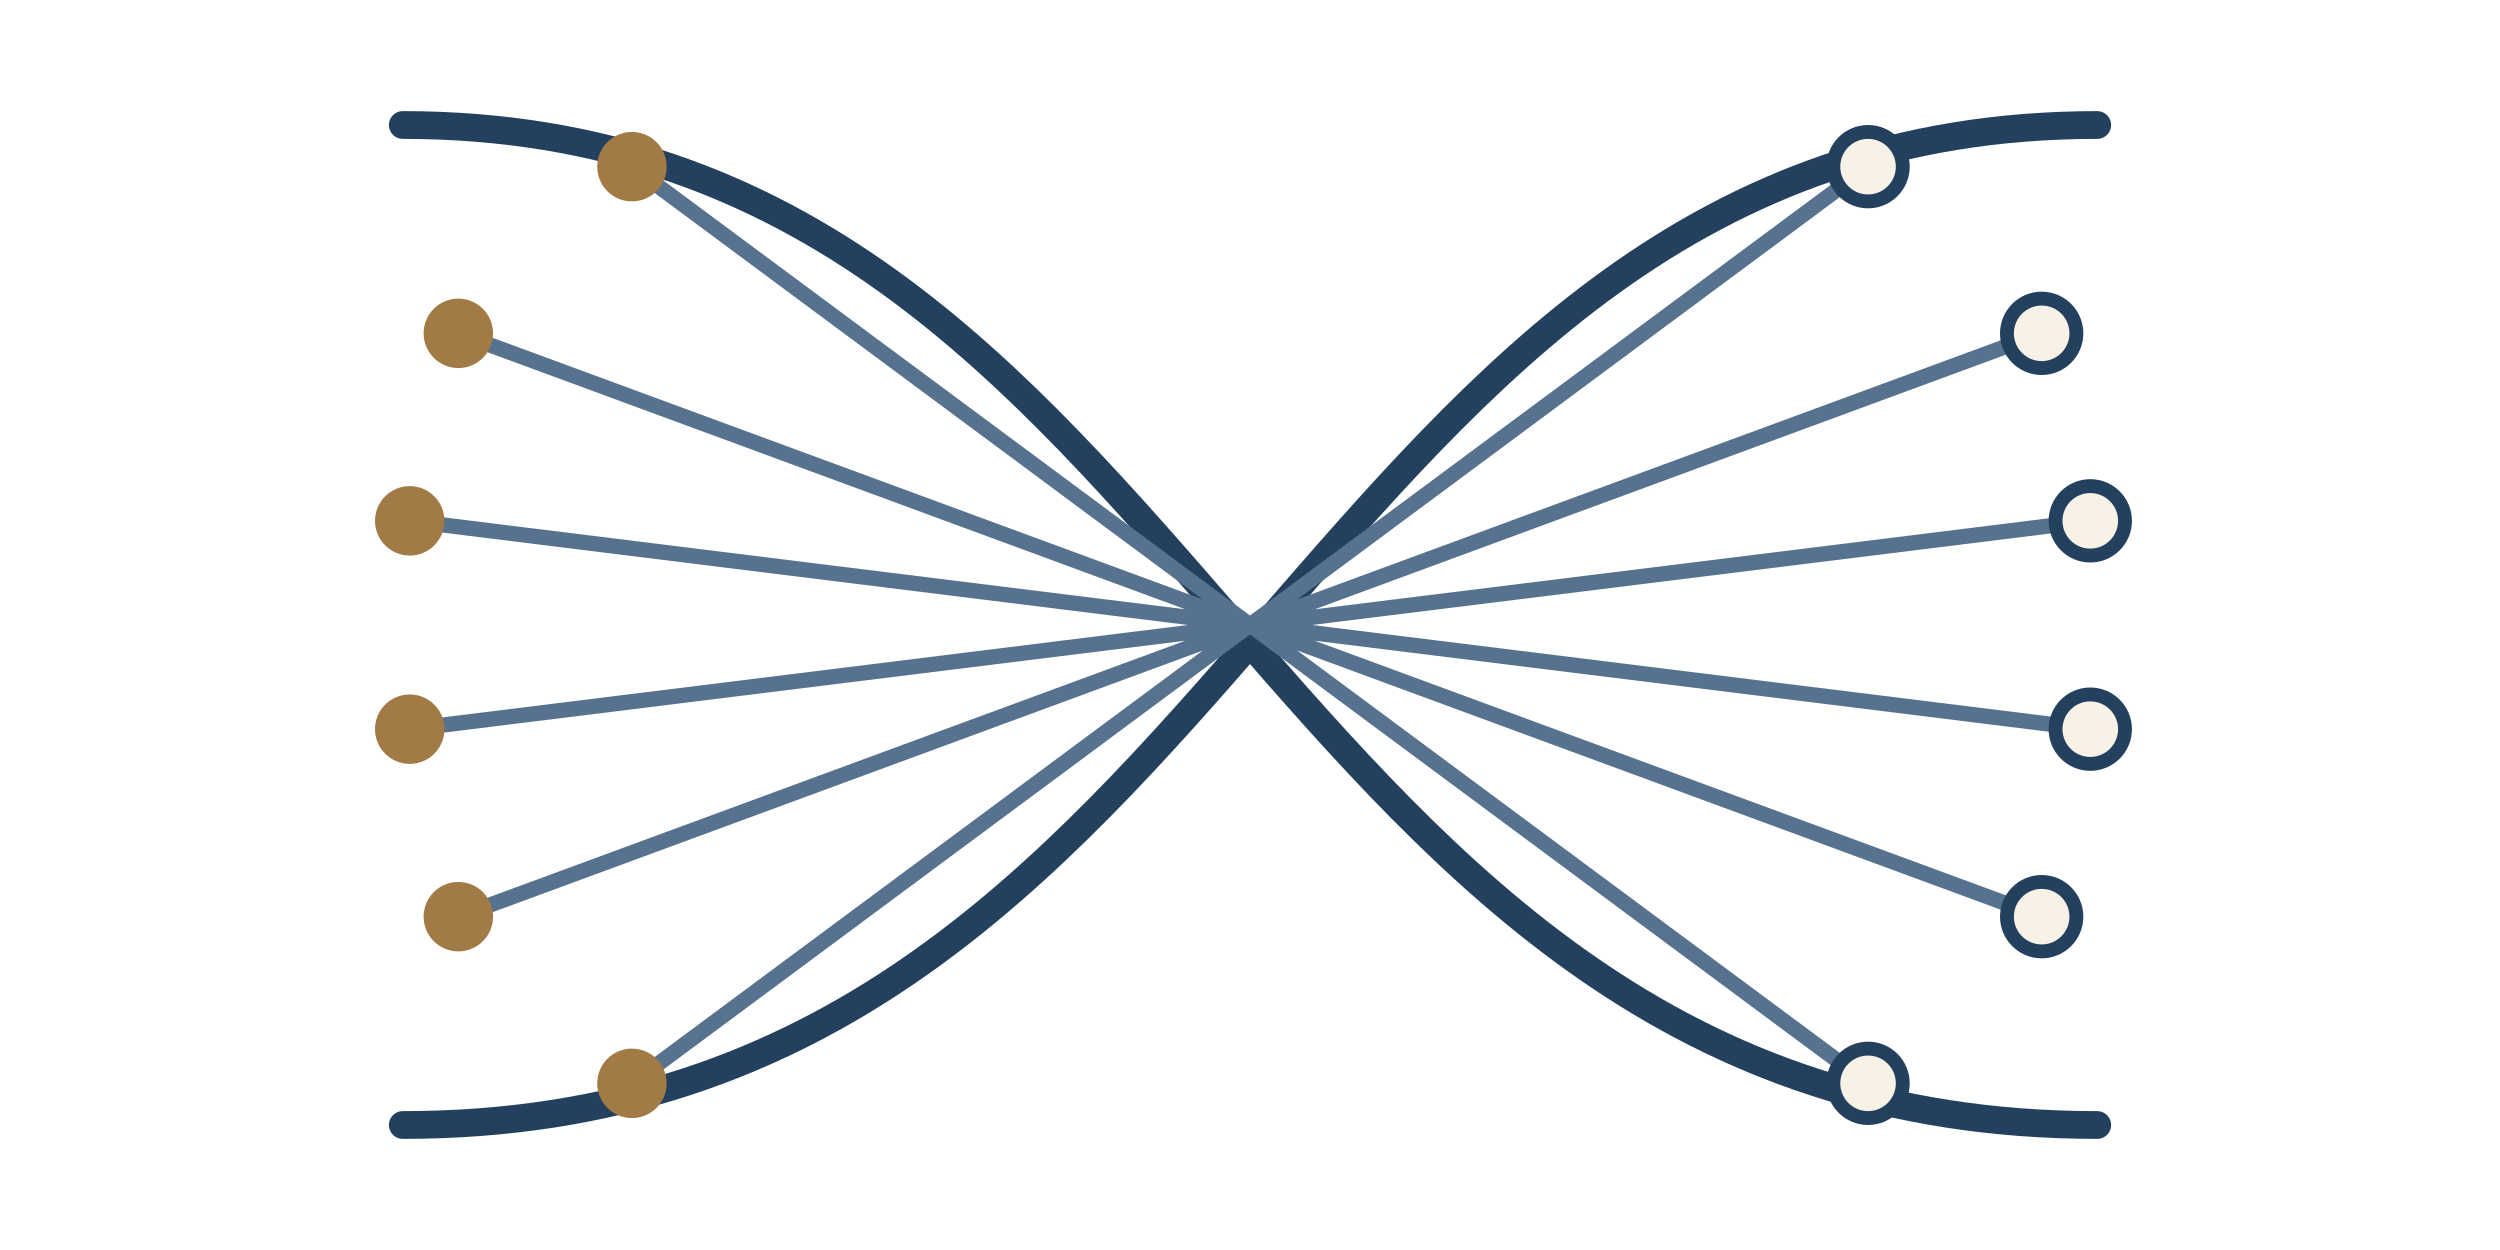
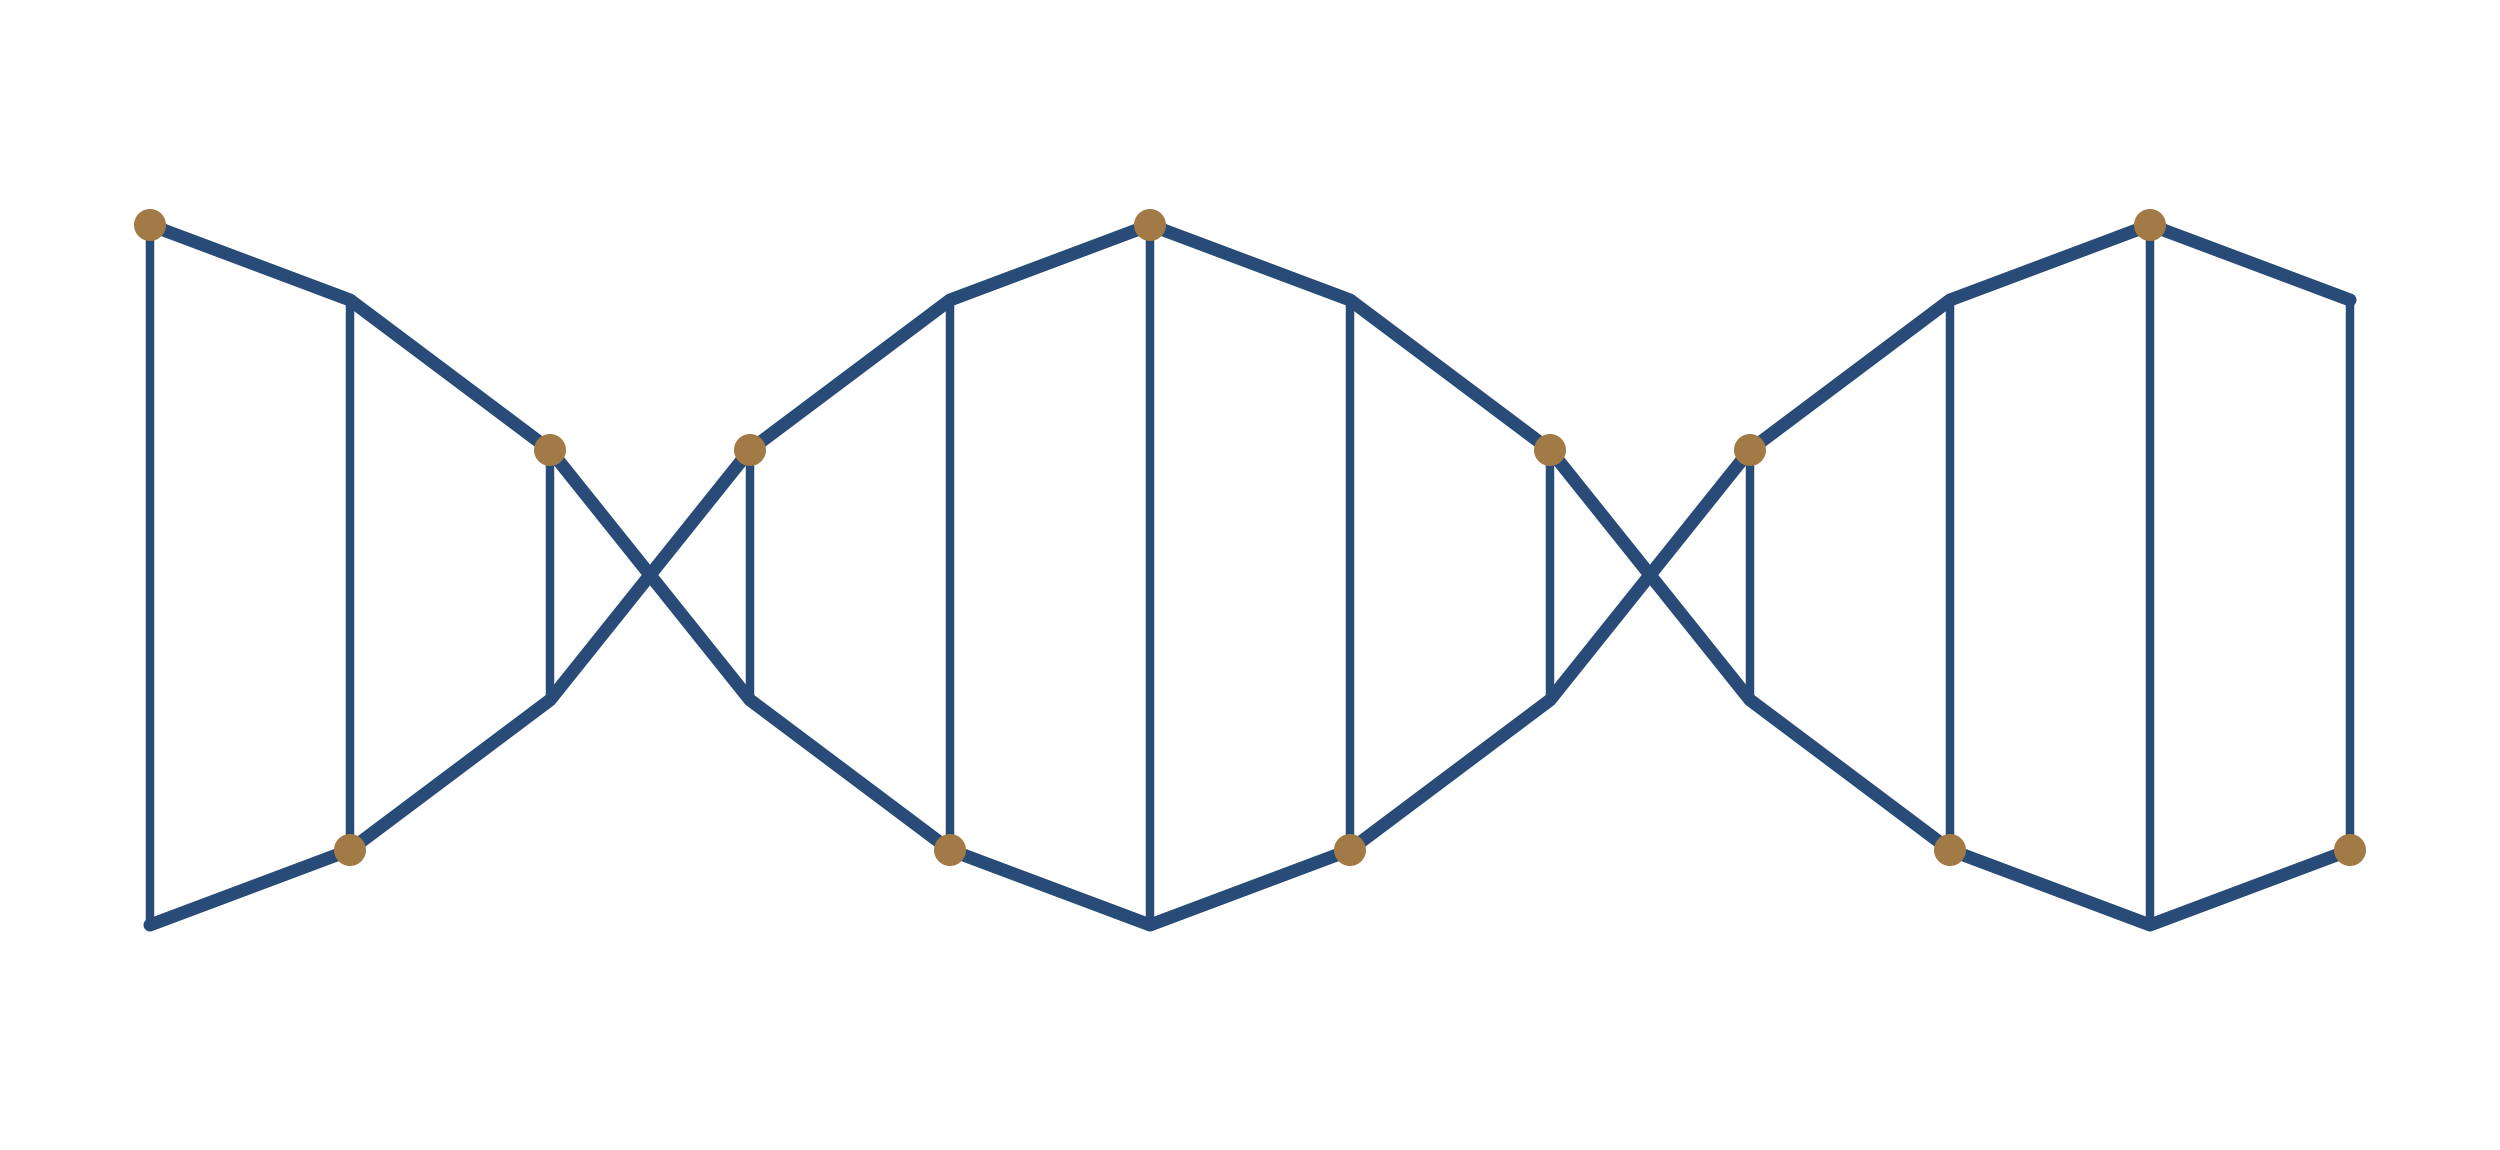
- <svg xmlns="http://www.w3.org/2000/svg" viewBox="0 0 360 180" role="img" aria-label="Genomics helix">
-   <g fill="none" stroke-linecap="round" stroke-linejoin="round">
-     <path d="M58 18C174 18 180 162 302 162M302 18C186 18 180 162 58 162" stroke="#23415f" stroke-width="4" />
-     <g stroke="#57728f" stroke-width="2.2">
-       <path d="M91 24L269 156M66 48L294 132M59 75L301 105M59 105L301 75M66 132L294 48M91 156L269 24" />
-     </g>
+ <svg xmlns="http://www.w3.org/2000/svg" viewBox="0 0 500 230" role="img" aria-label="Computational biology DNA helix">
+   <g fill="none" stroke="#294b78" stroke-width="2.6" stroke-linecap="round" stroke-linejoin="round">
+     <polyline points="30,45 70,60 110,90 150,140 190,170 230,185 270,170 310,140 350,90 390,60 430,45 470,60" />
+     <polyline points="30,185 70,170 110,140 150,90 190,60 230,45 270,60 310,90 350,140 390,170 430,185 470,170" />
+     <path d="M30 45V185M70 60V170M110 90V140M150 90V140M190 60V170M230 45V185M270 60V170M310 90V140M350 90V140M390 60V170M430 45V185M470 60V170" stroke-width="1.7" />
  </g>
  <g fill="#a17a45">
-     <circle cx="91" cy="24" r="5" />
-     <circle cx="66" cy="48" r="5" />
-     <circle cx="59" cy="75" r="5" />
-     <circle cx="59" cy="105" r="5" />
-     <circle cx="66" cy="132" r="5" />
-     <circle cx="91" cy="156" r="5" />
-   </g>
-   <g fill="#f7f1e6" stroke="#23415f" stroke-width="2">
-     <circle cx="269" cy="156" r="5" />
-     <circle cx="294" cy="132" r="5" />
-     <circle cx="301" cy="105" r="5" />
-     <circle cx="301" cy="75" r="5" />
-     <circle cx="294" cy="48" r="5" />
-     <circle cx="269" cy="24" r="5" />
+     <circle cx="30" cy="45" r="3.2" />
+     <circle cx="70" cy="170" r="3.2" />
+     <circle cx="110" cy="90" r="3.2" />
+     <circle cx="150" cy="90" r="3.2" />
+     <circle cx="190" cy="170" r="3.2" />
+     <circle cx="230" cy="45" r="3.2" />
+     <circle cx="270" cy="170" r="3.2" />
+     <circle cx="310" cy="90" r="3.2" />
+     <circle cx="350" cy="90" r="3.2" />
+     <circle cx="390" cy="170" r="3.2" />
+     <circle cx="430" cy="45" r="3.2" />
+     <circle cx="470" cy="170" r="3.2" />
  </g>
</svg>
